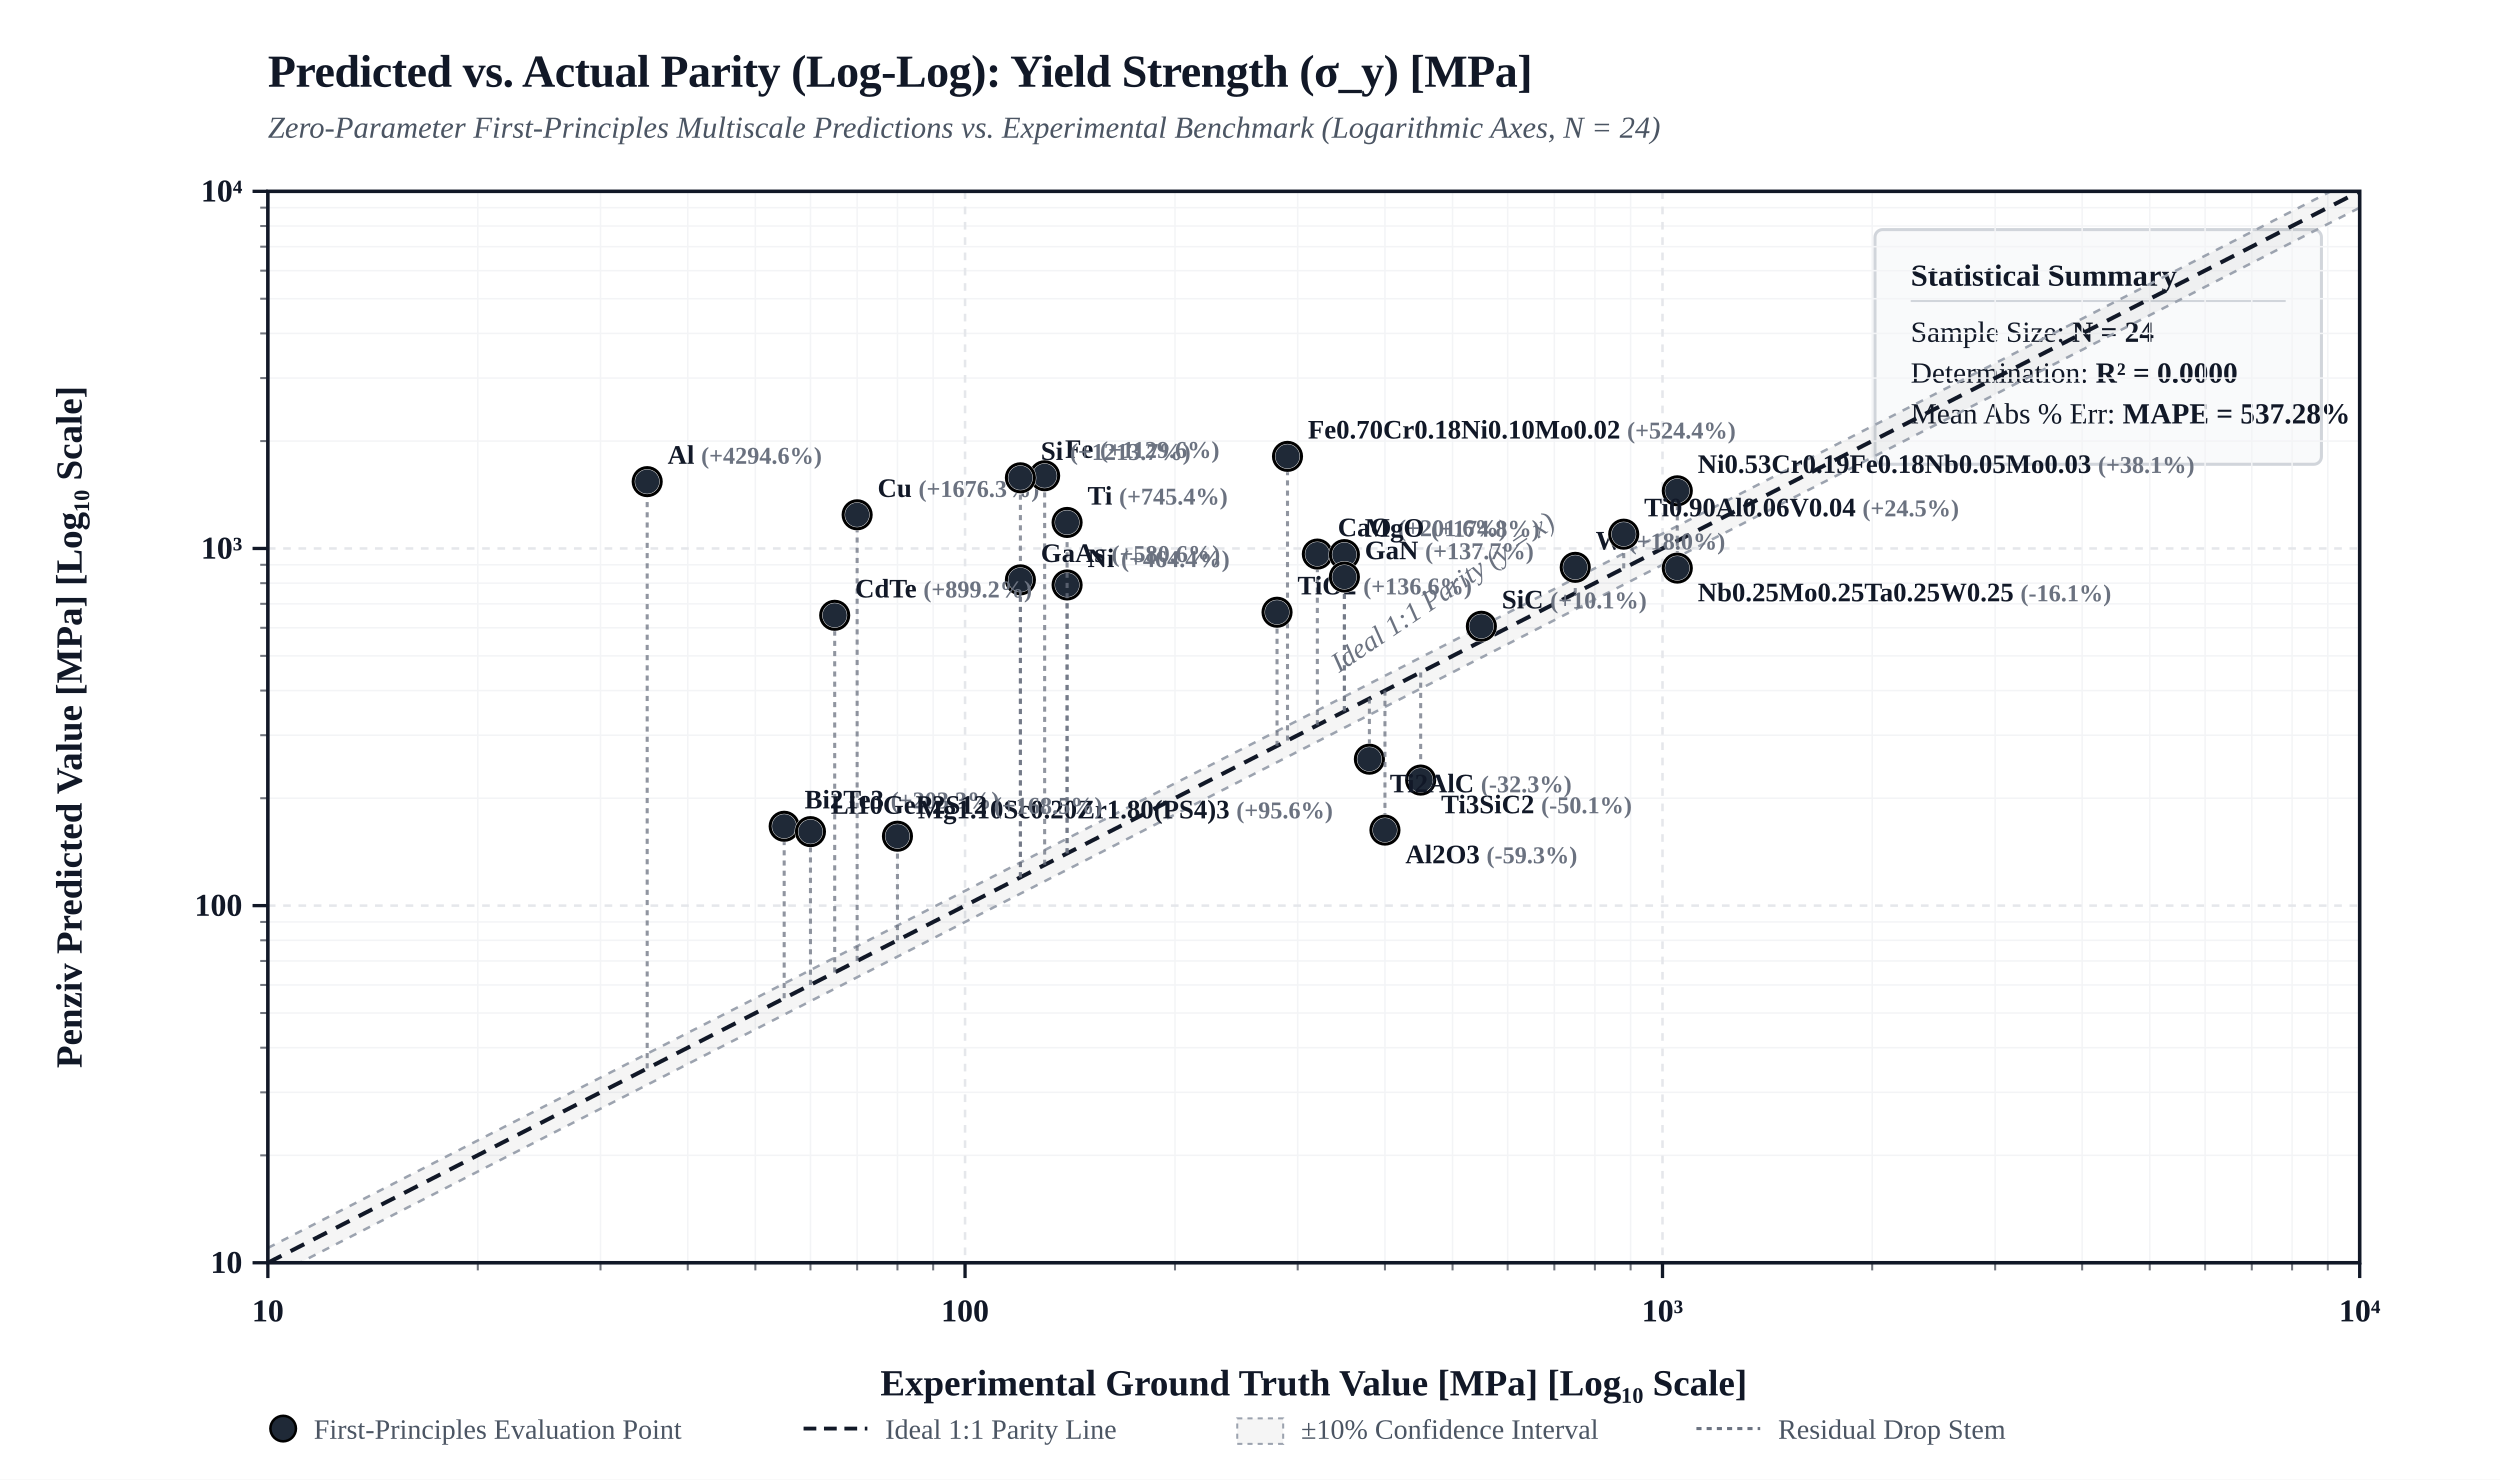
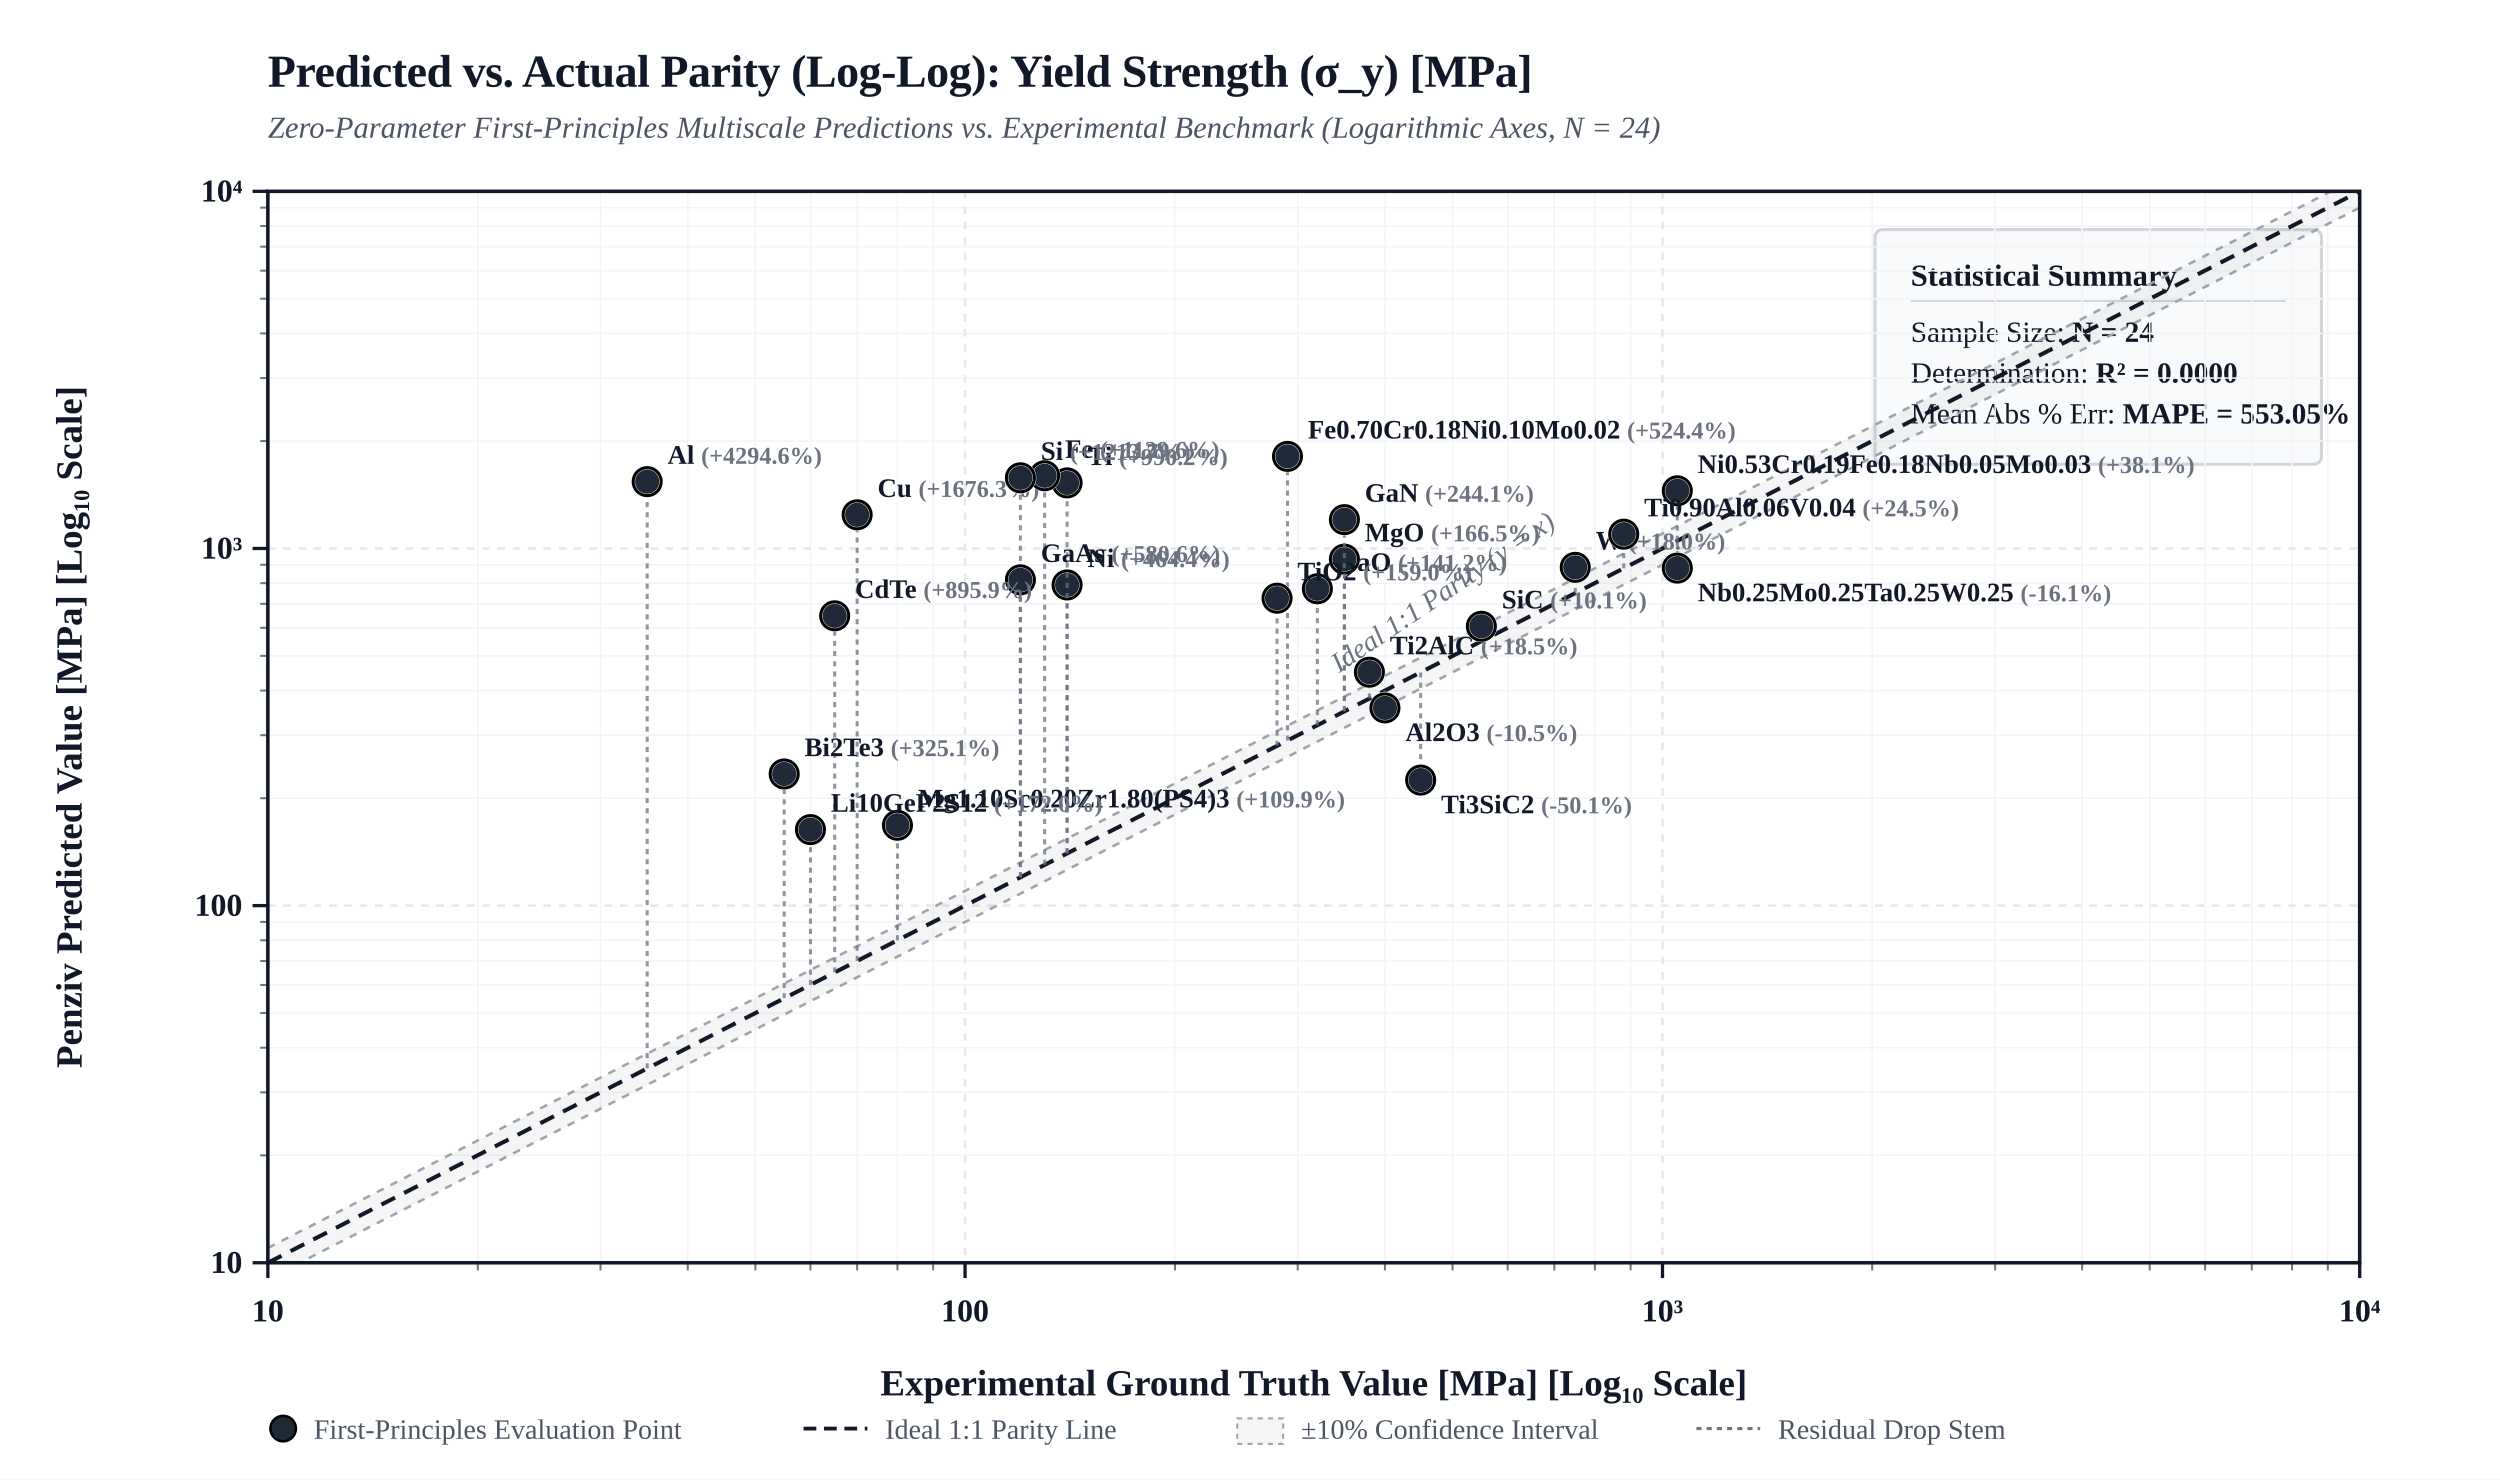
<svg xmlns="http://www.w3.org/2000/svg" viewBox="0 0 980 580" width="100%" height="auto" style="background-color: #FFFFFF; border: 1px solid #E5E7EB; border-radius: 4px; font-family: 'Times New Roman', Times, 'DejaVu Serif', 'TeX Gyre Termes', Georgia, serif;">
  <defs>
    <clipPath id="plotClip">
      <rect x="105" y="75" width="820" height="420" />
    </clipPath>
  </defs>
  <rect x="0" y="0" width="980" height="580" fill="#FFFFFF" />
  <text x="105" y="34" fill="#111827" font-size="18" font-weight="bold" letter-spacing="-0.01em">Predicted vs. Actual Parity (Log-Log): Yield Strength (σ_y) [MPa]</text>
  <text x="105" y="54" fill="#4B5563" font-size="12" font-style="italic">Zero-Parameter First-Principles Multiscale Predictions vs. Experimental Benchmark (Logarithmic Axes, N = 24)</text>
  <g transform="translate(735, 90)">
    <rect width="175" height="92" rx="3" fill="#F9FAFB" stroke="#D1D5DB" stroke-width="1.2" />
    <text x="14" y="22" fill="#111827" font-size="12" font-weight="bold">Statistical Summary</text>
    <line x1="14" y1="28" x2="161" y2="28" stroke="#D1D5DB" stroke-width="0.8" />
    <text x="14" y="44" fill="#111827" font-size="11.5">Sample Size: <tspan font-weight="bold">N = 24</tspan>
    </text>
    <text x="14" y="60" fill="#111827" font-size="11.5">Determination: <tspan font-weight="bold">R² = 0.0000</tspan>
    </text>
-     <text x="14" y="76" fill="#111827" font-size="11.5">Mean Abs % Err: <tspan font-weight="bold">MAPE = 537.28%</tspan>
+     <text x="14" y="76" fill="#111827" font-size="11.5">Mean Abs % Err: <tspan font-weight="bold">MAPE = 553.05%</tspan>
    </text>
  </g>
  <line x1="187.3" y1="75" x2="187.3" y2="495" stroke="#F3F4F6" stroke-width="0.6" />
  <line x1="105" y1="452.9" x2="925" y2="452.9" stroke="#F3F4F6" stroke-width="0.6" />
  <line x1="102" y1="452.9" x2="105" y2="452.9" stroke="#111827" stroke-width="0.8" opacity="0.6" />
  <line x1="187.3" y1="495" x2="187.3" y2="498" stroke="#111827" stroke-width="0.8" opacity="0.6" />
  <line x1="235.4" y1="75" x2="235.4" y2="495" stroke="#F3F4F6" stroke-width="0.6" />
  <line x1="105" y1="428.2" x2="925" y2="428.2" stroke="#F3F4F6" stroke-width="0.6" />
  <line x1="102" y1="428.2" x2="105" y2="428.2" stroke="#111827" stroke-width="0.8" opacity="0.6" />
  <line x1="235.4" y1="495" x2="235.4" y2="498" stroke="#111827" stroke-width="0.8" opacity="0.6" />
  <line x1="269.6" y1="75" x2="269.6" y2="495" stroke="#F3F4F6" stroke-width="0.6" />
  <line x1="105" y1="410.7" x2="925" y2="410.7" stroke="#F3F4F6" stroke-width="0.6" />
  <line x1="102" y1="410.7" x2="105" y2="410.7" stroke="#111827" stroke-width="0.8" opacity="0.6" />
  <line x1="269.6" y1="495" x2="269.6" y2="498" stroke="#111827" stroke-width="0.8" opacity="0.6" />
  <line x1="296.1" y1="75" x2="296.1" y2="495" stroke="#F3F4F6" stroke-width="0.6" />
  <line x1="105" y1="397.1" x2="925" y2="397.1" stroke="#F3F4F6" stroke-width="0.6" />
  <line x1="102" y1="397.1" x2="105" y2="397.1" stroke="#111827" stroke-width="0.8" opacity="0.6" />
  <line x1="296.1" y1="495" x2="296.1" y2="498" stroke="#111827" stroke-width="0.8" opacity="0.6" />
  <line x1="317.7" y1="75" x2="317.7" y2="495" stroke="#F3F4F6" stroke-width="0.6" />
  <line x1="105" y1="386.1" x2="925" y2="386.1" stroke="#F3F4F6" stroke-width="0.6" />
  <line x1="102" y1="386.1" x2="105" y2="386.1" stroke="#111827" stroke-width="0.8" opacity="0.6" />
  <line x1="317.7" y1="495" x2="317.7" y2="498" stroke="#111827" stroke-width="0.8" opacity="0.6" />
  <line x1="336.0" y1="75" x2="336.0" y2="495" stroke="#F3F4F6" stroke-width="0.6" />
  <line x1="105" y1="376.7" x2="925" y2="376.7" stroke="#F3F4F6" stroke-width="0.6" />
  <line x1="102" y1="376.7" x2="105" y2="376.7" stroke="#111827" stroke-width="0.8" opacity="0.6" />
  <line x1="336.0" y1="495" x2="336.0" y2="498" stroke="#111827" stroke-width="0.8" opacity="0.6" />
  <line x1="351.8" y1="75" x2="351.8" y2="495" stroke="#F3F4F6" stroke-width="0.6" />
  <line x1="105" y1="368.6" x2="925" y2="368.6" stroke="#F3F4F6" stroke-width="0.6" />
  <line x1="102" y1="368.6" x2="105" y2="368.6" stroke="#111827" stroke-width="0.8" opacity="0.6" />
  <line x1="351.8" y1="495" x2="351.8" y2="498" stroke="#111827" stroke-width="0.8" opacity="0.6" />
  <line x1="365.8" y1="75" x2="365.8" y2="495" stroke="#F3F4F6" stroke-width="0.6" />
  <line x1="105" y1="361.4" x2="925" y2="361.4" stroke="#F3F4F6" stroke-width="0.6" />
  <line x1="102" y1="361.4" x2="105" y2="361.4" stroke="#111827" stroke-width="0.8" opacity="0.6" />
  <line x1="365.8" y1="495" x2="365.8" y2="498" stroke="#111827" stroke-width="0.8" opacity="0.6" />
  <line x1="460.6" y1="75" x2="460.6" y2="495" stroke="#F3F4F6" stroke-width="0.6" />
  <line x1="105" y1="312.9" x2="925" y2="312.9" stroke="#F3F4F6" stroke-width="0.6" />
  <line x1="102" y1="312.9" x2="105" y2="312.9" stroke="#111827" stroke-width="0.8" opacity="0.6" />
  <line x1="460.6" y1="495" x2="460.6" y2="498" stroke="#111827" stroke-width="0.8" opacity="0.6" />
  <line x1="508.7" y1="75" x2="508.7" y2="495" stroke="#F3F4F6" stroke-width="0.6" />
  <line x1="105" y1="288.2" x2="925" y2="288.2" stroke="#F3F4F6" stroke-width="0.6" />
  <line x1="102" y1="288.2" x2="105" y2="288.2" stroke="#111827" stroke-width="0.8" opacity="0.6" />
  <line x1="508.7" y1="495" x2="508.7" y2="498" stroke="#111827" stroke-width="0.8" opacity="0.6" />
  <line x1="542.9" y1="75" x2="542.9" y2="495" stroke="#F3F4F6" stroke-width="0.6" />
  <line x1="105" y1="270.7" x2="925" y2="270.7" stroke="#F3F4F6" stroke-width="0.6" />
  <line x1="102" y1="270.7" x2="105" y2="270.7" stroke="#111827" stroke-width="0.8" opacity="0.6" />
  <line x1="542.9" y1="495" x2="542.9" y2="498" stroke="#111827" stroke-width="0.8" opacity="0.6" />
  <line x1="569.4" y1="75" x2="569.4" y2="495" stroke="#F3F4F6" stroke-width="0.6" />
  <line x1="105" y1="257.1" x2="925" y2="257.1" stroke="#F3F4F6" stroke-width="0.6" />
  <line x1="102" y1="257.1" x2="105" y2="257.1" stroke="#111827" stroke-width="0.8" opacity="0.6" />
  <line x1="569.4" y1="495" x2="569.4" y2="498" stroke="#111827" stroke-width="0.8" opacity="0.6" />
  <line x1="591.0" y1="75" x2="591.0" y2="495" stroke="#F3F4F6" stroke-width="0.6" />
  <line x1="105" y1="246.1" x2="925" y2="246.1" stroke="#F3F4F6" stroke-width="0.6" />
  <line x1="102" y1="246.1" x2="105" y2="246.1" stroke="#111827" stroke-width="0.8" opacity="0.6" />
  <line x1="591.0" y1="495" x2="591.0" y2="498" stroke="#111827" stroke-width="0.8" opacity="0.6" />
  <line x1="609.3" y1="75" x2="609.3" y2="495" stroke="#F3F4F6" stroke-width="0.6" />
  <line x1="105" y1="236.7" x2="925" y2="236.7" stroke="#F3F4F6" stroke-width="0.6" />
  <line x1="102" y1="236.7" x2="105" y2="236.7" stroke="#111827" stroke-width="0.8" opacity="0.6" />
  <line x1="609.3" y1="495" x2="609.3" y2="498" stroke="#111827" stroke-width="0.8" opacity="0.6" />
  <line x1="625.2" y1="75" x2="625.2" y2="495" stroke="#F3F4F6" stroke-width="0.6" />
  <line x1="105" y1="228.6" x2="925" y2="228.6" stroke="#F3F4F6" stroke-width="0.6" />
  <line x1="102" y1="228.6" x2="105" y2="228.6" stroke="#111827" stroke-width="0.8" opacity="0.6" />
  <line x1="625.2" y1="495" x2="625.2" y2="498" stroke="#111827" stroke-width="0.8" opacity="0.6" />
  <line x1="639.2" y1="75" x2="639.2" y2="495" stroke="#F3F4F6" stroke-width="0.6" />
  <line x1="105" y1="221.4" x2="925" y2="221.4" stroke="#F3F4F6" stroke-width="0.6" />
  <line x1="102" y1="221.4" x2="105" y2="221.4" stroke="#111827" stroke-width="0.8" opacity="0.6" />
  <line x1="639.2" y1="495" x2="639.2" y2="498" stroke="#111827" stroke-width="0.8" opacity="0.6" />
  <line x1="733.9" y1="75" x2="733.9" y2="495" stroke="#F3F4F6" stroke-width="0.6" />
  <line x1="105" y1="172.9" x2="925" y2="172.9" stroke="#F3F4F6" stroke-width="0.6" />
  <line x1="102" y1="172.9" x2="105" y2="172.9" stroke="#111827" stroke-width="0.8" opacity="0.6" />
  <line x1="733.9" y1="495" x2="733.9" y2="498" stroke="#111827" stroke-width="0.8" opacity="0.6" />
  <line x1="782.1" y1="75" x2="782.1" y2="495" stroke="#F3F4F6" stroke-width="0.6" />
  <line x1="105" y1="148.2" x2="925" y2="148.2" stroke="#F3F4F6" stroke-width="0.6" />
  <line x1="102" y1="148.2" x2="105" y2="148.2" stroke="#111827" stroke-width="0.8" opacity="0.6" />
  <line x1="782.1" y1="495" x2="782.1" y2="498" stroke="#111827" stroke-width="0.8" opacity="0.6" />
  <line x1="816.2" y1="75" x2="816.2" y2="495" stroke="#F3F4F6" stroke-width="0.6" />
  <line x1="105" y1="130.7" x2="925" y2="130.7" stroke="#F3F4F6" stroke-width="0.6" />
  <line x1="102" y1="130.7" x2="105" y2="130.7" stroke="#111827" stroke-width="0.8" opacity="0.6" />
  <line x1="816.2" y1="495" x2="816.2" y2="498" stroke="#111827" stroke-width="0.8" opacity="0.6" />
  <line x1="842.7" y1="75" x2="842.7" y2="495" stroke="#F3F4F6" stroke-width="0.6" />
  <line x1="105" y1="117.1" x2="925" y2="117.1" stroke="#F3F4F6" stroke-width="0.6" />
  <line x1="102" y1="117.1" x2="105" y2="117.1" stroke="#111827" stroke-width="0.8" opacity="0.6" />
  <line x1="842.7" y1="495" x2="842.7" y2="498" stroke="#111827" stroke-width="0.8" opacity="0.6" />
  <line x1="864.4" y1="75" x2="864.4" y2="495" stroke="#F3F4F6" stroke-width="0.6" />
  <line x1="105" y1="106.1" x2="925" y2="106.1" stroke="#F3F4F6" stroke-width="0.6" />
  <line x1="102" y1="106.1" x2="105" y2="106.1" stroke="#111827" stroke-width="0.8" opacity="0.6" />
  <line x1="864.4" y1="495" x2="864.4" y2="498" stroke="#111827" stroke-width="0.8" opacity="0.6" />
  <line x1="882.7" y1="75" x2="882.7" y2="495" stroke="#F3F4F6" stroke-width="0.6" />
  <line x1="105" y1="96.7" x2="925" y2="96.7" stroke="#F3F4F6" stroke-width="0.6" />
  <line x1="102" y1="96.7" x2="105" y2="96.7" stroke="#111827" stroke-width="0.8" opacity="0.6" />
  <line x1="882.7" y1="495" x2="882.7" y2="498" stroke="#111827" stroke-width="0.8" opacity="0.6" />
  <line x1="898.5" y1="75" x2="898.5" y2="495" stroke="#F3F4F6" stroke-width="0.6" />
  <line x1="105" y1="88.6" x2="925" y2="88.6" stroke="#F3F4F6" stroke-width="0.6" />
  <line x1="102" y1="88.6" x2="105" y2="88.6" stroke="#111827" stroke-width="0.8" opacity="0.6" />
  <line x1="898.5" y1="495" x2="898.5" y2="498" stroke="#111827" stroke-width="0.8" opacity="0.6" />
  <line x1="912.5" y1="75" x2="912.5" y2="495" stroke="#F3F4F6" stroke-width="0.6" />
  <line x1="105" y1="81.4" x2="925" y2="81.4" stroke="#F3F4F6" stroke-width="0.6" />
  <line x1="102" y1="81.4" x2="105" y2="81.4" stroke="#111827" stroke-width="0.8" opacity="0.6" />
  <line x1="912.5" y1="495" x2="912.5" y2="498" stroke="#111827" stroke-width="0.8" opacity="0.6" />
  <line x1="105.0" y1="75" x2="105.0" y2="495" stroke="#E5E7EB" stroke-width="1.0" stroke-dasharray="3,3" />
  <line x1="105" y1="495.0" x2="925" y2="495.0" stroke="#E5E7EB" stroke-width="1.0" stroke-dasharray="3,3" />
  <line x1="99" y1="495.0" x2="105" y2="495.0" stroke="#111827" stroke-width="1.3" />
  <text x="95" y="499.0" fill="#111827" font-size="12.5" font-weight="bold" text-anchor="end">10</text>
  <line x1="105.0" y1="495" x2="105.0" y2="501" stroke="#111827" stroke-width="1.3" />
  <text x="105.0" y="518.0" fill="#111827" font-size="12.5" font-weight="bold" text-anchor="middle">10</text>
  <line x1="378.3" y1="75" x2="378.3" y2="495" stroke="#E5E7EB" stroke-width="1.0" stroke-dasharray="3,3" />
  <line x1="105" y1="355.0" x2="925" y2="355.0" stroke="#E5E7EB" stroke-width="1.0" stroke-dasharray="3,3" />
  <line x1="99" y1="355.0" x2="105" y2="355.0" stroke="#111827" stroke-width="1.3" />
  <text x="95" y="359.0" fill="#111827" font-size="12.5" font-weight="bold" text-anchor="end">100</text>
  <line x1="378.3" y1="495" x2="378.3" y2="501" stroke="#111827" stroke-width="1.3" />
  <text x="378.3" y="518.0" fill="#111827" font-size="12.5" font-weight="bold" text-anchor="middle">100</text>
  <line x1="651.7" y1="75" x2="651.7" y2="495" stroke="#E5E7EB" stroke-width="1.0" stroke-dasharray="3,3" />
  <line x1="105" y1="215.0" x2="925" y2="215.0" stroke="#E5E7EB" stroke-width="1.0" stroke-dasharray="3,3" />
  <line x1="99" y1="215.0" x2="105" y2="215.0" stroke="#111827" stroke-width="1.3" />
  <text x="95" y="219.0" fill="#111827" font-size="12.5" font-weight="bold" text-anchor="end">10³</text>
  <line x1="651.7" y1="495" x2="651.7" y2="501" stroke="#111827" stroke-width="1.3" />
  <text x="651.7" y="518.0" fill="#111827" font-size="12.5" font-weight="bold" text-anchor="middle">10³</text>
  <line x1="925.0" y1="75" x2="925.0" y2="495" stroke="#E5E7EB" stroke-width="1.0" stroke-dasharray="3,3" />
  <line x1="105" y1="75.0" x2="925" y2="75.0" stroke="#E5E7EB" stroke-width="1.0" stroke-dasharray="3,3" />
  <line x1="99" y1="75.0" x2="105" y2="75.0" stroke="#111827" stroke-width="1.3" />
  <text x="95" y="79.0" fill="#111827" font-size="12.5" font-weight="bold" text-anchor="end">10⁴</text>
  <line x1="925.0" y1="495" x2="925.0" y2="501" stroke="#111827" stroke-width="1.3" />
  <text x="925.0" y="518.0" fill="#111827" font-size="12.5" font-weight="bold" text-anchor="middle">10⁴</text>
  <polygon points="105.0,489.2 925.0,69.2 925.0,81.4 105.0,501.4" fill="rgba(0, 0, 0, 0.04)" clip-path="url(#plotClip)" />
  <line x1="105.0" y1="489.2" x2="925.0" y2="69.2" stroke="#9CA3AF" stroke-width="1.0" stroke-dasharray="3,3" clip-path="url(#plotClip)" />
  <line x1="105.0" y1="501.4" x2="925.0" y2="81.4" stroke="#9CA3AF" stroke-width="1.0" stroke-dasharray="3,3" clip-path="url(#plotClip)" />
  <line x1="105.0" y1="495.0" x2="925.0" y2="75.0" stroke="#111827" stroke-width="1.6" stroke-dasharray="6,4" clip-path="url(#plotClip)" />
  <text x="535.0" y="273.0" fill="#6B7280" font-size="11" font-style="italic" transform="rotate(-34 515.0 285.0)">Ideal 1:1 Parity (y = x)</text>
  <rect x="105" y="75" width="820" height="420" fill="none" stroke="#111827" stroke-width="1.4" />
  <text x="515.0" y="547.0" fill="#111827" font-size="14.5" font-weight="bold" text-anchor="middle">Experimental Ground Truth Value [MPa] [Log₁₀ Scale]</text>
  <text x="32" y="285.0" fill="#111827" font-size="14.5" font-weight="bold" text-anchor="middle" transform="rotate(-90 32 285.0)">Penziv Predicted Value [MPa] [Log₁₀ Scale]</text>
  <line x1="336.0" y1="376.7" x2="336.0" y2="201.8" stroke="#6B7280" stroke-width="1.2" stroke-dasharray="2,2" opacity="0.75" clip-path="url(#plotClip)" />
  <circle cx="336.0" cy="201.8" r="5.5" fill="#1F2937" stroke="#FFFFFF" stroke-width="1.5" />
  <circle cx="336.0" cy="201.8" r="5.5" fill="none" stroke="#000000" stroke-width="1.2" />
  <text x="344.0" y="194.8" fill="#111827" font-size="10.5" font-weight="600" text-anchor="start">Cu <tspan fill="#6B7280" font-size="9.5">(+1676.3%)</tspan>
  </text>
  <line x1="253.7" y1="418.8" x2="253.7" y2="188.8" stroke="#6B7280" stroke-width="1.2" stroke-dasharray="2,2" opacity="0.75" clip-path="url(#plotClip)" />
  <circle cx="253.7" cy="188.8" r="5.5" fill="#1F2937" stroke="#FFFFFF" stroke-width="1.5" />
  <circle cx="253.7" cy="188.8" r="5.5" fill="none" stroke="#000000" stroke-width="1.2" />
  <text x="261.7" y="181.8" fill="#111827" font-size="10.5" font-weight="600" text-anchor="start">Al <tspan fill="#6B7280" font-size="9.5">(+4294.6%)</tspan>
  </text>
  <line x1="418.3" y1="334.5" x2="418.3" y2="229.3" stroke="#6B7280" stroke-width="1.2" stroke-dasharray="2,2" opacity="0.75" clip-path="url(#plotClip)" />
  <circle cx="418.3" cy="229.3" r="5.5" fill="#1F2937" stroke="#FFFFFF" stroke-width="1.5" />
  <circle cx="418.3" cy="229.3" r="5.5" fill="none" stroke="#000000" stroke-width="1.2" />
  <text x="426.3" y="222.3" fill="#111827" font-size="10.5" font-weight="600" text-anchor="start">Ni <tspan fill="#6B7280" font-size="9.5">(+464.4%)</tspan>
  </text>
-   <line x1="418.3" y1="334.5" x2="418.3" y2="204.8" stroke="#6B7280" stroke-width="1.2" stroke-dasharray="2,2" opacity="0.75" clip-path="url(#plotClip)" />
-   <circle cx="418.3" cy="204.8" r="5.5" fill="#1F2937" stroke="#FFFFFF" stroke-width="1.5" />
-   <circle cx="418.3" cy="204.8" r="5.5" fill="none" stroke="#000000" stroke-width="1.2" />
-   <text x="426.3" y="197.8" fill="#111827" font-size="10.5" font-weight="600" text-anchor="start">Ti <tspan fill="#6B7280" font-size="9.5">(+745.4%)</tspan>
+   <line x1="418.3" y1="334.5" x2="418.3" y2="189.3" stroke="#6B7280" stroke-width="1.2" stroke-dasharray="2,2" opacity="0.75" clip-path="url(#plotClip)" />
+   <circle cx="418.3" cy="189.3" r="5.5" fill="#1F2937" stroke="#FFFFFF" stroke-width="1.5" />
+   <circle cx="418.3" cy="189.3" r="5.5" fill="none" stroke="#000000" stroke-width="1.2" />
+   <text x="426.3" y="182.3" fill="#111827" font-size="10.5" font-weight="600" text-anchor="start">Ti <tspan fill="#6B7280" font-size="9.5">(+990.2%)</tspan>
  </text>
  <line x1="617.5" y1="232.5" x2="617.5" y2="222.4" stroke="#6B7280" stroke-width="1.2" stroke-dasharray="2,2" opacity="0.75" clip-path="url(#plotClip)" />
  <circle cx="617.5" cy="222.4" r="5.5" fill="#1F2937" stroke="#FFFFFF" stroke-width="1.5" />
  <circle cx="617.5" cy="222.4" r="5.5" fill="none" stroke="#000000" stroke-width="1.2" />
  <text x="625.5" y="215.4" fill="#111827" font-size="10.5" font-weight="600" text-anchor="start">W <tspan fill="#6B7280" font-size="9.5">(+18.0%)</tspan>
  </text>
  <line x1="409.5" y1="339.0" x2="409.5" y2="186.5" stroke="#6B7280" stroke-width="1.2" stroke-dasharray="2,2" opacity="0.75" clip-path="url(#plotClip)" />
  <circle cx="409.5" cy="186.5" r="5.5" fill="#1F2937" stroke="#FFFFFF" stroke-width="1.5" />
  <circle cx="409.5" cy="186.5" r="5.5" fill="none" stroke="#000000" stroke-width="1.2" />
  <text x="417.5" y="179.5" fill="#111827" font-size="10.5" font-weight="600" text-anchor="start">Fe <tspan fill="#6B7280" font-size="9.5">(+1129.6%)</tspan>
  </text>
  <line x1="504.7" y1="290.3" x2="504.7" y2="178.9" stroke="#6B7280" stroke-width="1.2" stroke-dasharray="2,2" opacity="0.75" clip-path="url(#plotClip)" />
  <circle cx="504.7" cy="178.9" r="5.5" fill="#1F2937" stroke="#FFFFFF" stroke-width="1.5" />
  <circle cx="504.7" cy="178.9" r="5.5" fill="none" stroke="#000000" stroke-width="1.2" />
  <text x="512.7" y="171.9" fill="#111827" font-size="10.5" font-weight="600" text-anchor="start">Fe0.70Cr0.18Ni0.10Mo0.02 <tspan fill="#6B7280" font-size="9.5">(+524.4%)</tspan>
  </text>
  <line x1="657.5" y1="212.0" x2="657.5" y2="192.4" stroke="#6B7280" stroke-width="1.2" stroke-dasharray="2,2" opacity="0.75" clip-path="url(#plotClip)" />
  <circle cx="657.5" cy="192.4" r="5.5" fill="#1F2937" stroke="#FFFFFF" stroke-width="1.5" />
  <circle cx="657.5" cy="192.4" r="5.5" fill="none" stroke="#000000" stroke-width="1.2" />
  <text x="665.5" y="185.4" fill="#111827" font-size="10.5" font-weight="600" text-anchor="start">Ni0.53Cr0.19Fe0.18Nb0.05Mo0.03 <tspan fill="#6B7280" font-size="9.5">(+38.1%)</tspan>
  </text>
  <line x1="636.5" y1="222.8" x2="636.5" y2="209.4" stroke="#6B7280" stroke-width="1.2" stroke-dasharray="2,2" opacity="0.75" clip-path="url(#plotClip)" />
  <circle cx="636.5" cy="209.4" r="5.5" fill="#1F2937" stroke="#FFFFFF" stroke-width="1.5" />
  <circle cx="636.5" cy="209.4" r="5.5" fill="none" stroke="#000000" stroke-width="1.2" />
  <text x="644.5" y="202.4" fill="#111827" font-size="10.5" font-weight="600" text-anchor="start">Ti0.90Al0.06V0.04 <tspan fill="#6B7280" font-size="9.5">(+24.5%)</tspan>
  </text>
  <line x1="657.5" y1="212.0" x2="657.5" y2="222.7" stroke="#6B7280" stroke-width="1.2" stroke-dasharray="2,2" opacity="0.75" clip-path="url(#plotClip)" />
  <circle cx="657.5" cy="222.7" r="5.5" fill="#1F2937" stroke="#FFFFFF" stroke-width="1.5" />
  <circle cx="657.5" cy="222.7" r="5.5" fill="none" stroke="#000000" stroke-width="1.2" />
  <text x="665.5" y="235.7" fill="#111827" font-size="10.5" font-weight="600" text-anchor="start">Nb0.25Mo0.25Ta0.25W0.25 <tspan fill="#6B7280" font-size="9.5">(-16.1%)</tspan>
  </text>
  <line x1="556.9" y1="263.6" x2="556.9" y2="305.8" stroke="#6B7280" stroke-width="1.2" stroke-dasharray="2,2" opacity="0.75" clip-path="url(#plotClip)" />
  <circle cx="556.9" cy="305.8" r="5.5" fill="#1F2937" stroke="#FFFFFF" stroke-width="1.5" />
  <circle cx="556.9" cy="305.8" r="5.5" fill="none" stroke="#000000" stroke-width="1.2" />
  <text x="564.9" y="318.8" fill="#111827" font-size="10.5" font-weight="600" text-anchor="start">Ti3SiC2 <tspan fill="#6B7280" font-size="9.5">(-50.1%)</tspan>
  </text>
-   <line x1="536.8" y1="273.8" x2="536.8" y2="297.6" stroke="#6B7280" stroke-width="1.2" stroke-dasharray="2,2" opacity="0.75" clip-path="url(#plotClip)" />
-   <circle cx="536.8" cy="297.6" r="5.5" fill="#1F2937" stroke="#FFFFFF" stroke-width="1.5" />
-   <circle cx="536.8" cy="297.6" r="5.5" fill="none" stroke="#000000" stroke-width="1.2" />
-   <text x="544.8" y="310.6" fill="#111827" font-size="10.5" font-weight="600" text-anchor="start">Ti2AlC <tspan fill="#6B7280" font-size="9.5">(-32.3%)</tspan>
-   </text>
-   <line x1="516.4" y1="284.3" x2="516.4" y2="217.2" stroke="#6B7280" stroke-width="1.2" stroke-dasharray="2,2" opacity="0.75" clip-path="url(#plotClip)" />
-   <circle cx="516.4" cy="217.2" r="5.5" fill="#1F2937" stroke="#FFFFFF" stroke-width="1.5" />
-   <circle cx="516.4" cy="217.2" r="5.5" fill="none" stroke="#000000" stroke-width="1.2" />
-   <text x="524.4" y="210.2" fill="#111827" font-size="10.5" font-weight="600" text-anchor="start">CaO <tspan fill="#6B7280" font-size="9.5">(+201.6%)</tspan>
-   </text>
-   <line x1="527.0" y1="278.8" x2="527.0" y2="217.4" stroke="#6B7280" stroke-width="1.2" stroke-dasharray="2,2" opacity="0.75" clip-path="url(#plotClip)" />
-   <circle cx="527.0" cy="217.4" r="5.5" fill="#1F2937" stroke="#FFFFFF" stroke-width="1.5" />
-   <circle cx="527.0" cy="217.4" r="5.5" fill="none" stroke="#000000" stroke-width="1.2" />
-   <text x="535.0" y="210.4" fill="#111827" font-size="10.5" font-weight="600" text-anchor="start">MgO <tspan fill="#6B7280" font-size="9.5">(+174.8%)</tspan>
-   </text>
-   <line x1="542.9" y1="270.7" x2="542.9" y2="325.4" stroke="#6B7280" stroke-width="1.2" stroke-dasharray="2,2" opacity="0.75" clip-path="url(#plotClip)" />
-   <circle cx="542.9" cy="325.4" r="5.5" fill="#1F2937" stroke="#FFFFFF" stroke-width="1.5" />
-   <circle cx="542.9" cy="325.4" r="5.5" fill="none" stroke="#000000" stroke-width="1.2" />
-   <text x="550.9" y="338.4" fill="#111827" font-size="10.5" font-weight="600" text-anchor="start">Al2O3 <tspan fill="#6B7280" font-size="9.5">(-59.3%)</tspan>
-   </text>
-   <line x1="500.6" y1="292.4" x2="500.6" y2="240.0" stroke="#6B7280" stroke-width="1.2" stroke-dasharray="2,2" opacity="0.75" clip-path="url(#plotClip)" />
-   <circle cx="500.6" cy="240.0" r="5.5" fill="#1F2937" stroke="#FFFFFF" stroke-width="1.5" />
-   <circle cx="500.6" cy="240.0" r="5.5" fill="none" stroke="#000000" stroke-width="1.2" />
-   <text x="508.6" y="233.0" fill="#111827" font-size="10.5" font-weight="600" text-anchor="start">TiO2 <tspan fill="#6B7280" font-size="9.5">(+136.6%)</tspan>
+   <line x1="536.8" y1="273.8" x2="536.8" y2="263.5" stroke="#6B7280" stroke-width="1.2" stroke-dasharray="2,2" opacity="0.75" clip-path="url(#plotClip)" />
+   <circle cx="536.8" cy="263.5" r="5.5" fill="#1F2937" stroke="#FFFFFF" stroke-width="1.5" />
+   <circle cx="536.8" cy="263.5" r="5.5" fill="none" stroke="#000000" stroke-width="1.2" />
+   <text x="544.8" y="256.5" fill="#111827" font-size="10.5" font-weight="600" text-anchor="start">Ti2AlC <tspan fill="#6B7280" font-size="9.5">(+18.5%)</tspan>
+   </text>
+   <line x1="516.4" y1="284.3" x2="516.4" y2="230.8" stroke="#6B7280" stroke-width="1.2" stroke-dasharray="2,2" opacity="0.75" clip-path="url(#plotClip)" />
+   <circle cx="516.4" cy="230.8" r="5.5" fill="#1F2937" stroke="#FFFFFF" stroke-width="1.5" />
+   <circle cx="516.4" cy="230.8" r="5.5" fill="none" stroke="#000000" stroke-width="1.2" />
+   <text x="524.4" y="223.8" fill="#111827" font-size="10.5" font-weight="600" text-anchor="start">CaO <tspan fill="#6B7280" font-size="9.5">(+141.2%)</tspan>
+   </text>
+   <line x1="527.0" y1="278.8" x2="527.0" y2="219.2" stroke="#6B7280" stroke-width="1.2" stroke-dasharray="2,2" opacity="0.75" clip-path="url(#plotClip)" />
+   <circle cx="527.0" cy="219.2" r="5.5" fill="#1F2937" stroke="#FFFFFF" stroke-width="1.5" />
+   <circle cx="527.0" cy="219.2" r="5.5" fill="none" stroke="#000000" stroke-width="1.2" />
+   <text x="535.0" y="212.2" fill="#111827" font-size="10.5" font-weight="600" text-anchor="start">MgO <tspan fill="#6B7280" font-size="9.5">(+166.5%)</tspan>
+   </text>
+   <line x1="542.9" y1="270.7" x2="542.9" y2="277.5" stroke="#6B7280" stroke-width="1.2" stroke-dasharray="2,2" opacity="0.75" clip-path="url(#plotClip)" />
+   <circle cx="542.9" cy="277.5" r="5.5" fill="#1F2937" stroke="#FFFFFF" stroke-width="1.5" />
+   <circle cx="542.9" cy="277.5" r="5.5" fill="none" stroke="#000000" stroke-width="1.2" />
+   <text x="550.9" y="290.5" fill="#111827" font-size="10.5" font-weight="600" text-anchor="start">Al2O3 <tspan fill="#6B7280" font-size="9.5">(-10.5%)</tspan>
+   </text>
+   <line x1="500.6" y1="292.4" x2="500.6" y2="234.5" stroke="#6B7280" stroke-width="1.2" stroke-dasharray="2,2" opacity="0.75" clip-path="url(#plotClip)" />
+   <circle cx="500.6" cy="234.5" r="5.5" fill="#1F2937" stroke="#FFFFFF" stroke-width="1.5" />
+   <circle cx="500.6" cy="234.5" r="5.5" fill="none" stroke="#000000" stroke-width="1.2" />
+   <text x="508.6" y="227.5" fill="#111827" font-size="10.5" font-weight="600" text-anchor="start">TiO2 <tspan fill="#6B7280" font-size="9.5">(+159.0%)</tspan>
  </text>
  <line x1="580.7" y1="251.3" x2="580.7" y2="245.5" stroke="#6B7280" stroke-width="1.2" stroke-dasharray="2,2" opacity="0.75" clip-path="url(#plotClip)" />
  <circle cx="580.7" cy="245.5" r="5.5" fill="#1F2937" stroke="#FFFFFF" stroke-width="1.5" />
  <circle cx="580.7" cy="245.5" r="5.5" fill="none" stroke="#000000" stroke-width="1.2" />
  <text x="588.7" y="238.5" fill="#111827" font-size="10.5" font-weight="600" text-anchor="start">SiC <tspan fill="#6B7280" font-size="9.5">(+10.1%)</tspan>
  </text>
-   <line x1="527.0" y1="278.8" x2="527.0" y2="226.2" stroke="#6B7280" stroke-width="1.2" stroke-dasharray="2,2" opacity="0.75" clip-path="url(#plotClip)" />
-   <circle cx="527.0" cy="226.2" r="5.5" fill="#1F2937" stroke="#FFFFFF" stroke-width="1.5" />
-   <circle cx="527.0" cy="226.2" r="5.5" fill="none" stroke="#000000" stroke-width="1.2" />
-   <text x="535.0" y="219.2" fill="#111827" font-size="10.5" font-weight="600" text-anchor="start">GaN <tspan fill="#6B7280" font-size="9.5">(+137.7%)</tspan>
+   <line x1="527.0" y1="278.8" x2="527.0" y2="203.7" stroke="#6B7280" stroke-width="1.2" stroke-dasharray="2,2" opacity="0.75" clip-path="url(#plotClip)" />
+   <circle cx="527.0" cy="203.7" r="5.5" fill="#1F2937" stroke="#FFFFFF" stroke-width="1.5" />
+   <circle cx="527.0" cy="203.7" r="5.5" fill="none" stroke="#000000" stroke-width="1.2" />
+   <text x="535.0" y="196.7" fill="#111827" font-size="10.5" font-weight="600" text-anchor="start">GaN <tspan fill="#6B7280" font-size="9.5">(+244.1%)</tspan>
  </text>
  <line x1="400.0" y1="343.9" x2="400.0" y2="187.3" stroke="#6B7280" stroke-width="1.2" stroke-dasharray="2,2" opacity="0.75" clip-path="url(#plotClip)" />
  <circle cx="400.0" cy="187.3" r="5.5" fill="#1F2937" stroke="#FFFFFF" stroke-width="1.5" />
  <circle cx="400.0" cy="187.3" r="5.5" fill="none" stroke="#000000" stroke-width="1.2" />
  <text x="408.0" y="180.3" fill="#111827" font-size="10.5" font-weight="600" text-anchor="start">Si <tspan fill="#6B7280" font-size="9.5">(+1213.7%)</tspan>
  </text>
  <line x1="400.0" y1="343.9" x2="400.0" y2="227.3" stroke="#6B7280" stroke-width="1.2" stroke-dasharray="2,2" opacity="0.75" clip-path="url(#plotClip)" />
  <circle cx="400.0" cy="227.3" r="5.5" fill="#1F2937" stroke="#FFFFFF" stroke-width="1.5" />
  <circle cx="400.0" cy="227.3" r="5.5" fill="none" stroke="#000000" stroke-width="1.2" />
  <text x="408.0" y="220.3" fill="#111827" font-size="10.5" font-weight="600" text-anchor="start">GaAs <tspan fill="#6B7280" font-size="9.5">(+580.6%)</tspan>
  </text>
-   <line x1="327.2" y1="381.2" x2="327.2" y2="241.2" stroke="#6B7280" stroke-width="1.2" stroke-dasharray="2,2" opacity="0.75" clip-path="url(#plotClip)" />
-   <circle cx="327.2" cy="241.2" r="5.5" fill="#1F2937" stroke="#FFFFFF" stroke-width="1.5" />
-   <circle cx="327.2" cy="241.2" r="5.5" fill="none" stroke="#000000" stroke-width="1.2" />
-   <text x="335.2" y="234.2" fill="#111827" font-size="10.5" font-weight="600" text-anchor="start">CdTe <tspan fill="#6B7280" font-size="9.5">(+899.2%)</tspan>
-   </text>
-   <line x1="307.4" y1="391.3" x2="307.4" y2="323.9" stroke="#6B7280" stroke-width="1.2" stroke-dasharray="2,2" opacity="0.75" clip-path="url(#plotClip)" />
-   <circle cx="307.4" cy="323.9" r="5.5" fill="#1F2937" stroke="#FFFFFF" stroke-width="1.5" />
-   <circle cx="307.4" cy="323.9" r="5.5" fill="none" stroke="#000000" stroke-width="1.2" />
-   <text x="315.4" y="316.9" fill="#111827" font-size="10.5" font-weight="600" text-anchor="start">Bi2Te3 <tspan fill="#6B7280" font-size="9.5">(+203.3%)</tspan>
-   </text>
-   <line x1="351.8" y1="368.6" x2="351.8" y2="327.8" stroke="#6B7280" stroke-width="1.2" stroke-dasharray="2,2" opacity="0.75" clip-path="url(#plotClip)" />
-   <circle cx="351.8" cy="327.8" r="5.5" fill="#1F2937" stroke="#FFFFFF" stroke-width="1.5" />
-   <circle cx="351.8" cy="327.8" r="5.5" fill="none" stroke="#000000" stroke-width="1.2" />
-   <text x="359.8" y="320.8" fill="#111827" font-size="10.5" font-weight="600" text-anchor="start">Mg1.10Sc0.20Zr1.80(PS4)3 <tspan fill="#6B7280" font-size="9.5">(+95.6%)</tspan>
-   </text>
-   <line x1="317.7" y1="386.1" x2="317.7" y2="326.0" stroke="#6B7280" stroke-width="1.2" stroke-dasharray="2,2" opacity="0.75" clip-path="url(#plotClip)" />
-   <circle cx="317.7" cy="326.0" r="5.5" fill="#1F2937" stroke="#FFFFFF" stroke-width="1.5" />
-   <circle cx="317.7" cy="326.0" r="5.5" fill="none" stroke="#000000" stroke-width="1.2" />
-   <text x="325.7" y="319.0" fill="#111827" font-size="10.5" font-weight="600" text-anchor="start">Li10GeP2S12 <tspan fill="#6B7280" font-size="9.5">(+168.5%)</tspan>
+   <line x1="327.2" y1="381.2" x2="327.2" y2="241.4" stroke="#6B7280" stroke-width="1.2" stroke-dasharray="2,2" opacity="0.75" clip-path="url(#plotClip)" />
+   <circle cx="327.2" cy="241.4" r="5.5" fill="#1F2937" stroke="#FFFFFF" stroke-width="1.5" />
+   <circle cx="327.2" cy="241.4" r="5.5" fill="none" stroke="#000000" stroke-width="1.2" />
+   <text x="335.2" y="234.4" fill="#111827" font-size="10.5" font-weight="600" text-anchor="start">CdTe <tspan fill="#6B7280" font-size="9.5">(+895.9%)</tspan>
+   </text>
+   <line x1="307.4" y1="391.3" x2="307.4" y2="303.4" stroke="#6B7280" stroke-width="1.2" stroke-dasharray="2,2" opacity="0.75" clip-path="url(#plotClip)" />
+   <circle cx="307.4" cy="303.4" r="5.5" fill="#1F2937" stroke="#FFFFFF" stroke-width="1.5" />
+   <circle cx="307.4" cy="303.4" r="5.5" fill="none" stroke="#000000" stroke-width="1.2" />
+   <text x="315.4" y="296.4" fill="#111827" font-size="10.5" font-weight="600" text-anchor="start">Bi2Te3 <tspan fill="#6B7280" font-size="9.5">(+325.1%)</tspan>
+   </text>
+   <line x1="351.8" y1="368.6" x2="351.8" y2="323.5" stroke="#6B7280" stroke-width="1.2" stroke-dasharray="2,2" opacity="0.75" clip-path="url(#plotClip)" />
+   <circle cx="351.8" cy="323.5" r="5.5" fill="#1F2937" stroke="#FFFFFF" stroke-width="1.5" />
+   <circle cx="351.8" cy="323.5" r="5.5" fill="none" stroke="#000000" stroke-width="1.2" />
+   <text x="359.8" y="316.5" fill="#111827" font-size="10.5" font-weight="600" text-anchor="start">Mg1.10Sc0.20Zr1.80(PS4)3 <tspan fill="#6B7280" font-size="9.5">(+109.9%)</tspan>
+   </text>
+   <line x1="317.7" y1="386.1" x2="317.7" y2="325.2" stroke="#6B7280" stroke-width="1.2" stroke-dasharray="2,2" opacity="0.75" clip-path="url(#plotClip)" />
+   <circle cx="317.7" cy="325.2" r="5.5" fill="#1F2937" stroke="#FFFFFF" stroke-width="1.5" />
+   <circle cx="317.7" cy="325.2" r="5.5" fill="none" stroke="#000000" stroke-width="1.2" />
+   <text x="325.7" y="318.2" fill="#111827" font-size="10.5" font-weight="600" text-anchor="start">Li10GeP2S12 <tspan fill="#6B7280" font-size="9.5">(+172.0%)</tspan>
  </text>
  <g transform="translate(105, 564)" font-size="11" fill="#4B5563">
    <circle cx="6" cy="-4" r="5" fill="#1F2937" stroke="#000000" stroke-width="1.0" />
    <text x="18" y="0">First-Principles Evaluation Point</text>
    <line x1="210" y1="-4" x2="235" y2="-4" stroke="#111827" stroke-dasharray="5,3" stroke-width="1.5" />
    <text x="242" y="0">Ideal 1:1 Parity Line</text>
    <rect x="380" y="-8" width="18" height="10" fill="rgba(0, 0, 0, 0.04)" stroke="#9CA3AF" stroke-dasharray="2,2" stroke-width="0.8" />
    <text x="405" y="0">±10% Confidence Interval</text>
    <line x1="560" y1="-4" x2="585" y2="-4" stroke="#6B7280" stroke-dasharray="2,2" stroke-width="1.2" />
    <text x="592" y="0">Residual Drop Stem</text>
  </g>
</svg>
